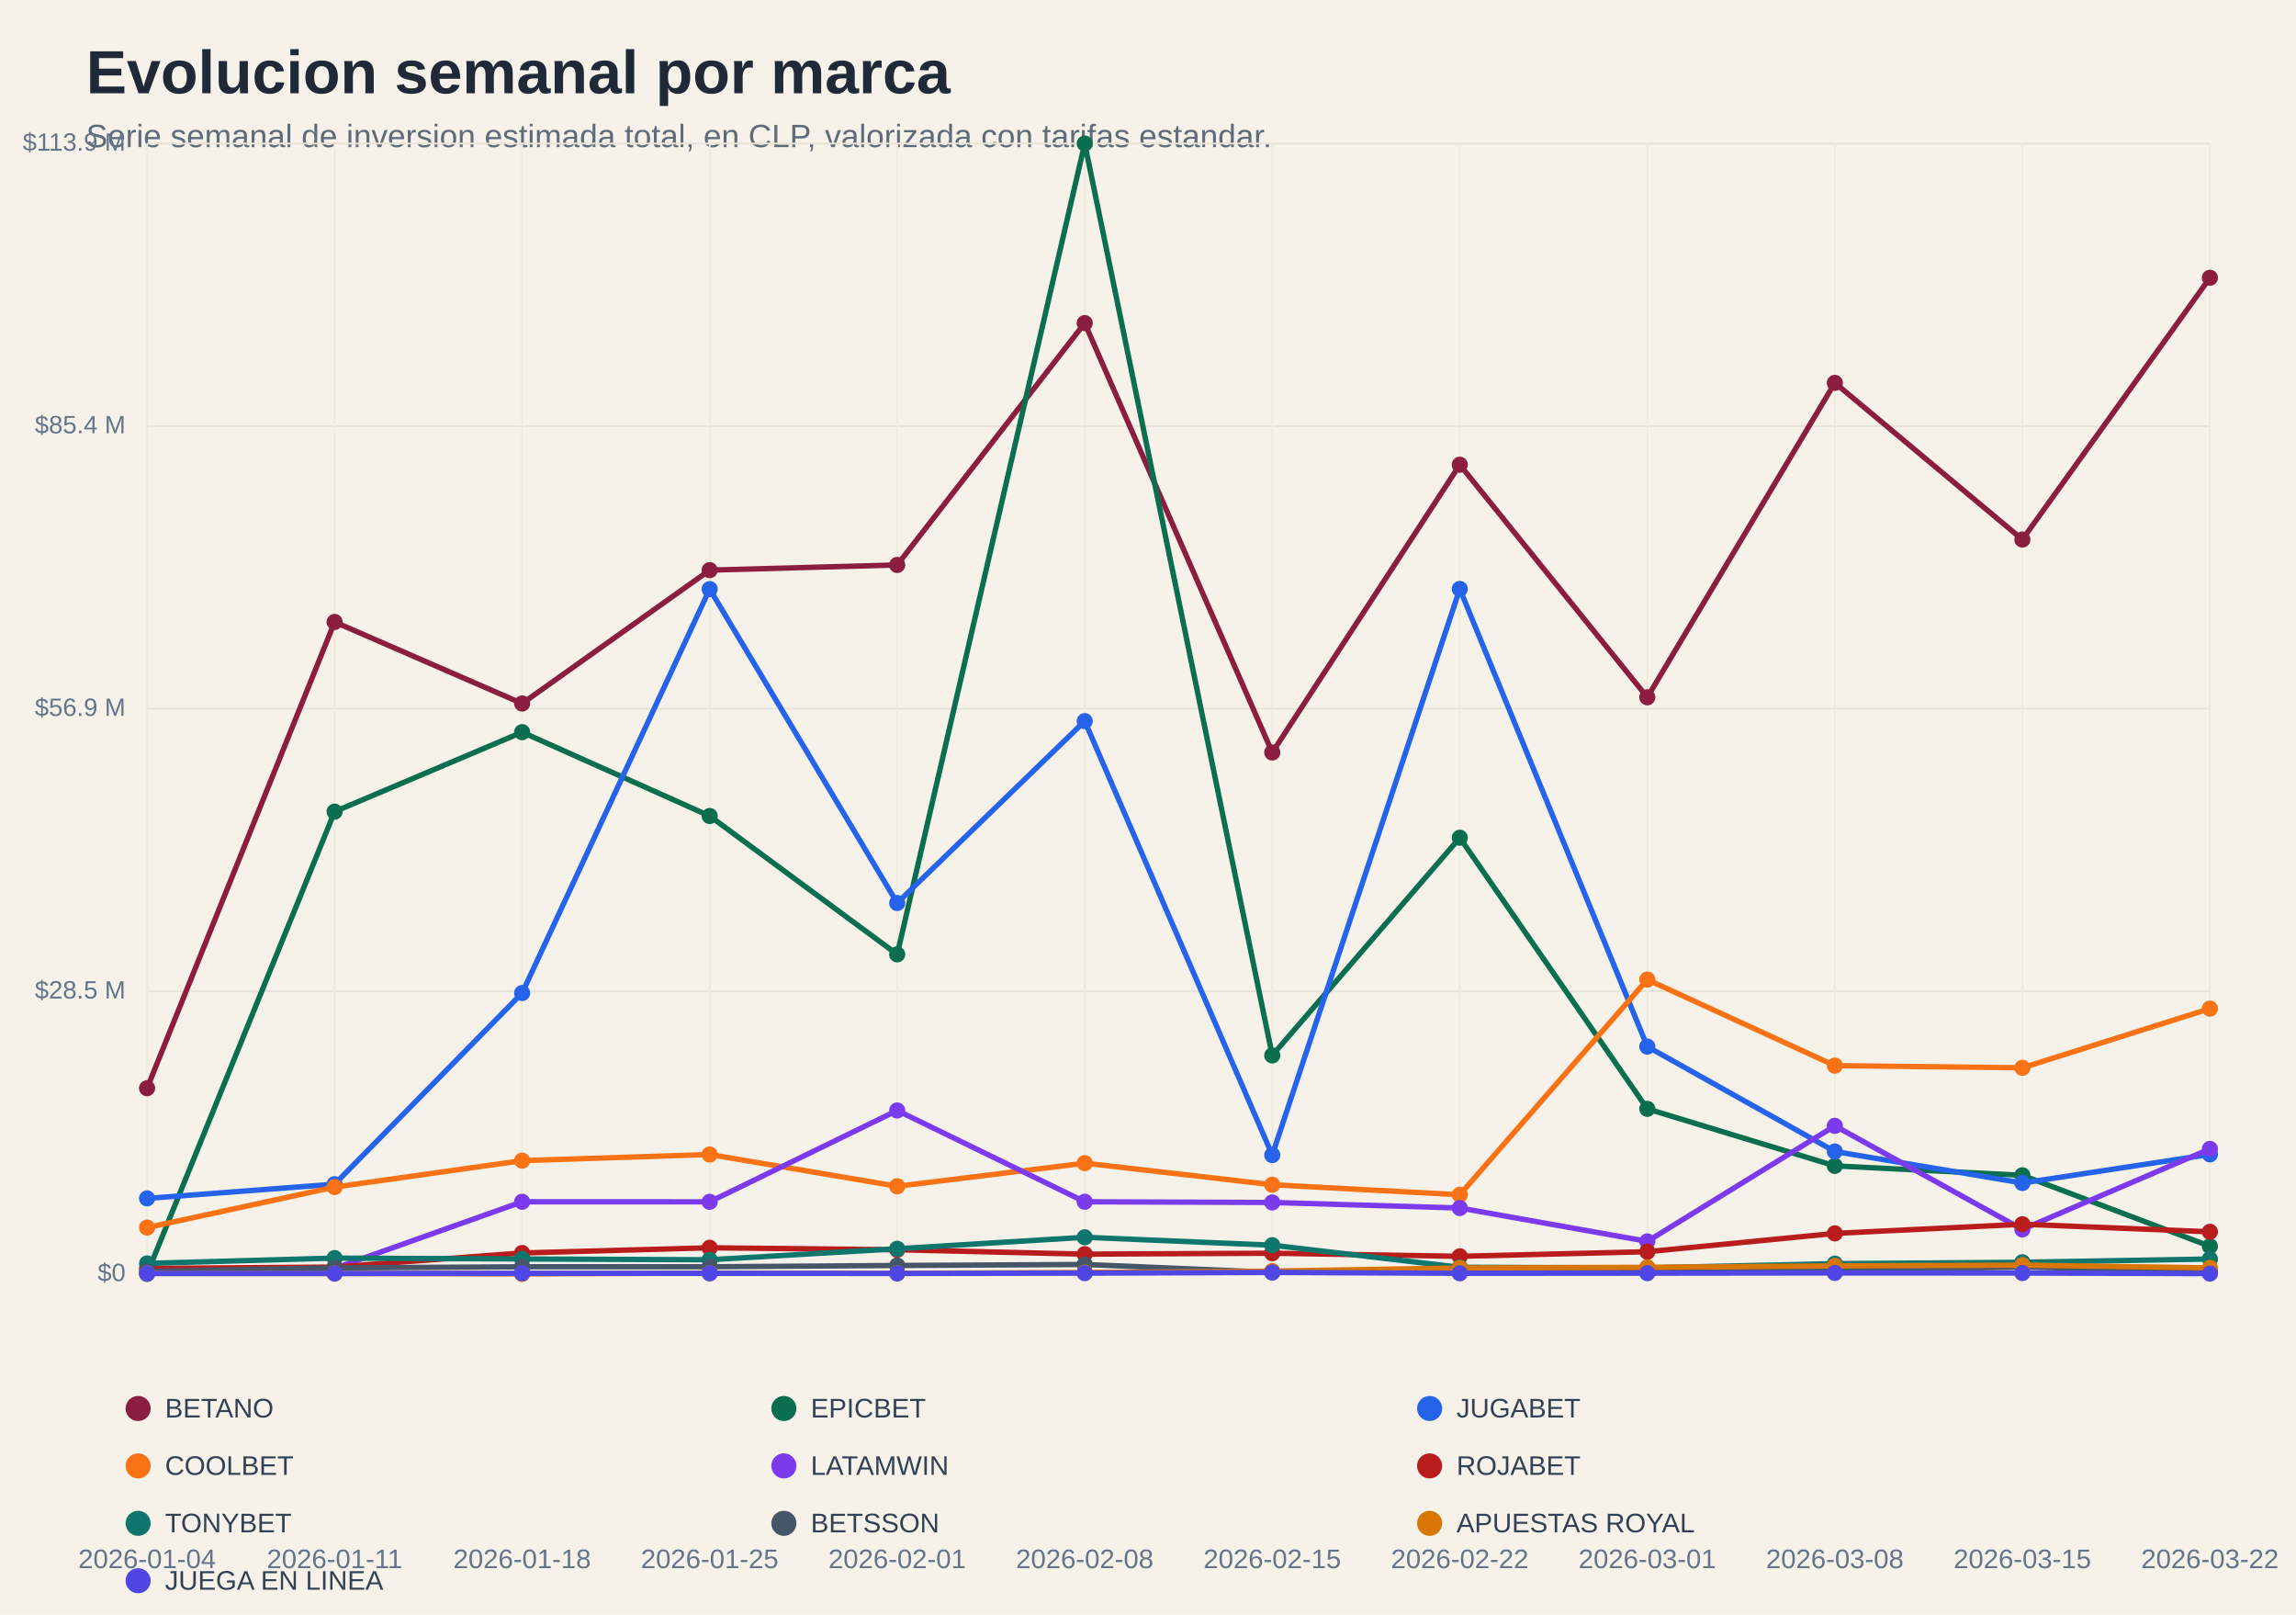
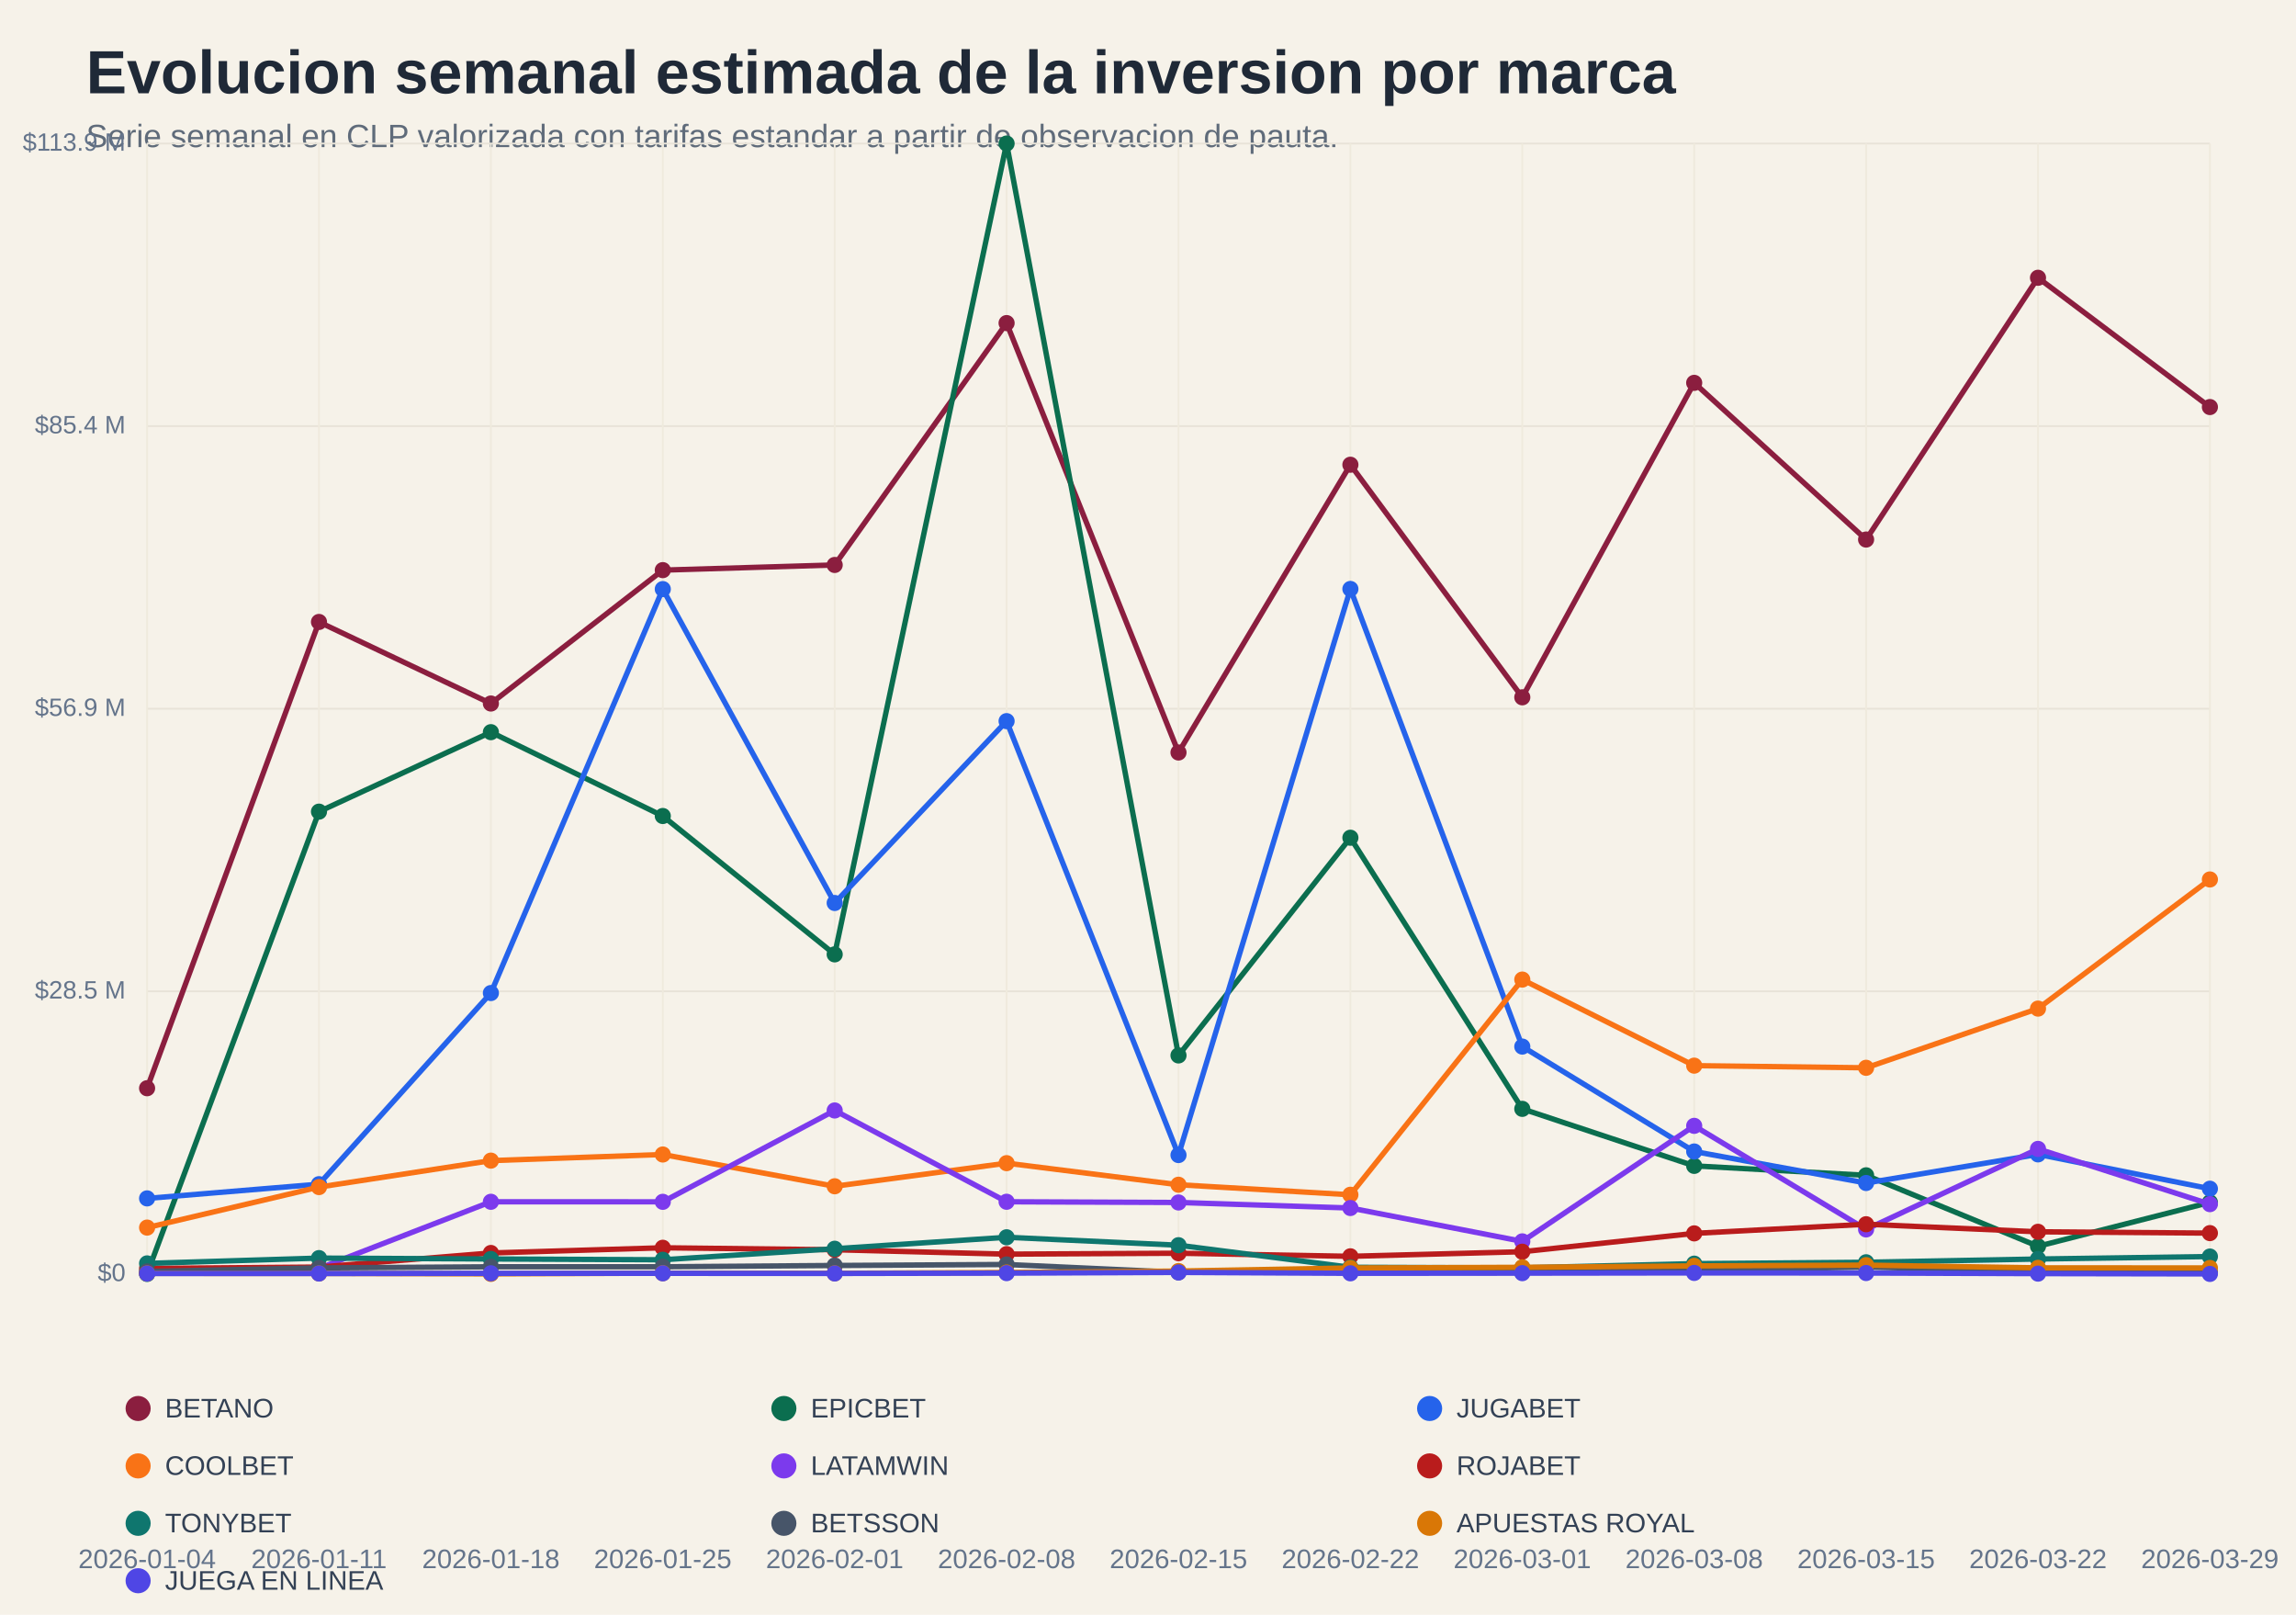
<svg xmlns="http://www.w3.org/2000/svg" width="1280" height="900" viewBox="0 0 1280 900" role="img" aria-labelledby="title desc">
  <rect width="100%" height="100%" fill="#f6f2e9" />
-   <text x="48" y="52" font-family="Helvetica Neue, Arial, sans-serif" font-size="34" font-weight="700" fill="#1f2937">Evolucion semanal por marca</text>
-   <text x="48" y="82" font-family="Helvetica Neue, Arial, sans-serif" font-size="18" fill="#5f6b7a">Serie semanal de inversion estimada total, en CLP, valorizada con tarifas estandar.</text>
+   <text x="48" y="52" font-family="Helvetica Neue, Arial, sans-serif" font-size="34" font-weight="700" fill="#1f2937">Evolucion semanal estimada de la inversion por marca</text>
+   <text x="48" y="82" font-family="Helvetica Neue, Arial, sans-serif" font-size="18" fill="#5f6b7a">Serie semanal en CLP valorizada con tarifas estandar a partir de observacion de pauta.</text>
  <line x1="82" y1="710.0" x2="1232" y2="710.0" stroke="#e8e3d8" stroke-width="1" />
  <text x="70" y="714.0" text-anchor="end" font-family="Helvetica Neue, Arial, sans-serif" font-size="14" fill="#64748b">$0</text>
  <line x1="82" y1="552.5" x2="1232" y2="552.5" stroke="#e8e3d8" stroke-width="1" />
  <text x="70" y="556.5" text-anchor="end" font-family="Helvetica Neue, Arial, sans-serif" font-size="14" fill="#64748b">$28.5 M</text>
  <line x1="82" y1="395.0" x2="1232" y2="395.0" stroke="#e8e3d8" stroke-width="1" />
  <text x="70" y="399.0" text-anchor="end" font-family="Helvetica Neue, Arial, sans-serif" font-size="14" fill="#64748b">$56.9 M</text>
  <line x1="82" y1="237.5" x2="1232" y2="237.5" stroke="#e8e3d8" stroke-width="1" />
  <text x="70" y="241.5" text-anchor="end" font-family="Helvetica Neue, Arial, sans-serif" font-size="14" fill="#64748b">$85.4 M</text>
  <line x1="82" y1="80.0" x2="1232" y2="80.0" stroke="#e8e3d8" stroke-width="1" />
  <text x="70" y="84.0" text-anchor="end" font-family="Helvetica Neue, Arial, sans-serif" font-size="14" fill="#64748b">$113.9 M</text>
  <line x1="82.0" y1="80" x2="82.0" y2="710" stroke="#efeadd" stroke-width="1" />
  <text x="82.0" y="874" text-anchor="middle" font-family="Helvetica Neue, Arial, sans-serif" font-size="15" fill="#64748b">2026-01-04</text>
-   <line x1="186.545" y1="80" x2="186.545" y2="710" stroke="#efeadd" stroke-width="1" />
-   <text x="186.545" y="874" text-anchor="middle" font-family="Helvetica Neue, Arial, sans-serif" font-size="15" fill="#64748b">2026-01-11</text>
-   <line x1="291.091" y1="80" x2="291.091" y2="710" stroke="#efeadd" stroke-width="1" />
-   <text x="291.091" y="874" text-anchor="middle" font-family="Helvetica Neue, Arial, sans-serif" font-size="15" fill="#64748b">2026-01-18</text>
-   <line x1="395.636" y1="80" x2="395.636" y2="710" stroke="#efeadd" stroke-width="1" />
-   <text x="395.636" y="874" text-anchor="middle" font-family="Helvetica Neue, Arial, sans-serif" font-size="15" fill="#64748b">2026-01-25</text>
-   <line x1="500.182" y1="80" x2="500.182" y2="710" stroke="#efeadd" stroke-width="1" />
-   <text x="500.182" y="874" text-anchor="middle" font-family="Helvetica Neue, Arial, sans-serif" font-size="15" fill="#64748b">2026-02-01</text>
-   <line x1="604.727" y1="80" x2="604.727" y2="710" stroke="#efeadd" stroke-width="1" />
-   <text x="604.727" y="874" text-anchor="middle" font-family="Helvetica Neue, Arial, sans-serif" font-size="15" fill="#64748b">2026-02-08</text>
-   <line x1="709.273" y1="80" x2="709.273" y2="710" stroke="#efeadd" stroke-width="1" />
-   <text x="709.273" y="874" text-anchor="middle" font-family="Helvetica Neue, Arial, sans-serif" font-size="15" fill="#64748b">2026-02-15</text>
-   <line x1="813.818" y1="80" x2="813.818" y2="710" stroke="#efeadd" stroke-width="1" />
-   <text x="813.818" y="874" text-anchor="middle" font-family="Helvetica Neue, Arial, sans-serif" font-size="15" fill="#64748b">2026-02-22</text>
-   <line x1="918.364" y1="80" x2="918.364" y2="710" stroke="#efeadd" stroke-width="1" />
-   <text x="918.364" y="874" text-anchor="middle" font-family="Helvetica Neue, Arial, sans-serif" font-size="15" fill="#64748b">2026-03-01</text>
-   <line x1="1022.909" y1="80" x2="1022.909" y2="710" stroke="#efeadd" stroke-width="1" />
-   <text x="1022.909" y="874" text-anchor="middle" font-family="Helvetica Neue, Arial, sans-serif" font-size="15" fill="#64748b">2026-03-08</text>
-   <line x1="1127.455" y1="80" x2="1127.455" y2="710" stroke="#efeadd" stroke-width="1" />
-   <text x="1127.455" y="874" text-anchor="middle" font-family="Helvetica Neue, Arial, sans-serif" font-size="15" fill="#64748b">2026-03-15</text>
+   <line x1="177.833" y1="80" x2="177.833" y2="710" stroke="#efeadd" stroke-width="1" />
+   <text x="177.833" y="874" text-anchor="middle" font-family="Helvetica Neue, Arial, sans-serif" font-size="15" fill="#64748b">2026-01-11</text>
+   <line x1="273.667" y1="80" x2="273.667" y2="710" stroke="#efeadd" stroke-width="1" />
+   <text x="273.667" y="874" text-anchor="middle" font-family="Helvetica Neue, Arial, sans-serif" font-size="15" fill="#64748b">2026-01-18</text>
+   <line x1="369.5" y1="80" x2="369.5" y2="710" stroke="#efeadd" stroke-width="1" />
+   <text x="369.5" y="874" text-anchor="middle" font-family="Helvetica Neue, Arial, sans-serif" font-size="15" fill="#64748b">2026-01-25</text>
+   <line x1="465.333" y1="80" x2="465.333" y2="710" stroke="#efeadd" stroke-width="1" />
+   <text x="465.333" y="874" text-anchor="middle" font-family="Helvetica Neue, Arial, sans-serif" font-size="15" fill="#64748b">2026-02-01</text>
+   <line x1="561.167" y1="80" x2="561.167" y2="710" stroke="#efeadd" stroke-width="1" />
+   <text x="561.167" y="874" text-anchor="middle" font-family="Helvetica Neue, Arial, sans-serif" font-size="15" fill="#64748b">2026-02-08</text>
+   <line x1="657.0" y1="80" x2="657.0" y2="710" stroke="#efeadd" stroke-width="1" />
+   <text x="657.0" y="874" text-anchor="middle" font-family="Helvetica Neue, Arial, sans-serif" font-size="15" fill="#64748b">2026-02-15</text>
+   <line x1="752.833" y1="80" x2="752.833" y2="710" stroke="#efeadd" stroke-width="1" />
+   <text x="752.833" y="874" text-anchor="middle" font-family="Helvetica Neue, Arial, sans-serif" font-size="15" fill="#64748b">2026-02-22</text>
+   <line x1="848.667" y1="80" x2="848.667" y2="710" stroke="#efeadd" stroke-width="1" />
+   <text x="848.667" y="874" text-anchor="middle" font-family="Helvetica Neue, Arial, sans-serif" font-size="15" fill="#64748b">2026-03-01</text>
+   <line x1="944.5" y1="80" x2="944.5" y2="710" stroke="#efeadd" stroke-width="1" />
+   <text x="944.5" y="874" text-anchor="middle" font-family="Helvetica Neue, Arial, sans-serif" font-size="15" fill="#64748b">2026-03-08</text>
+   <line x1="1040.333" y1="80" x2="1040.333" y2="710" stroke="#efeadd" stroke-width="1" />
+   <text x="1040.333" y="874" text-anchor="middle" font-family="Helvetica Neue, Arial, sans-serif" font-size="15" fill="#64748b">2026-03-15</text>
+   <line x1="1136.167" y1="80" x2="1136.167" y2="710" stroke="#efeadd" stroke-width="1" />
+   <text x="1136.167" y="874" text-anchor="middle" font-family="Helvetica Neue, Arial, sans-serif" font-size="15" fill="#64748b">2026-03-22</text>
  <line x1="1232.0" y1="80" x2="1232.0" y2="710" stroke="#efeadd" stroke-width="1" />
-   <text x="1232.0" y="874" text-anchor="middle" font-family="Helvetica Neue, Arial, sans-serif" font-size="15" fill="#64748b">2026-03-22</text>
-   <polyline fill="none" stroke="#8b1e3f" stroke-width="3" points="82.0,606.504 186.545,346.638 291.091,392.094 395.636,317.753 500.182,314.874 604.727,180.066 709.273,419.392 813.818,259.015 918.364,388.635 1022.909,213.379 1127.455,300.706 1232.0,154.813" />
+   <text x="1232.0" y="874" text-anchor="middle" font-family="Helvetica Neue, Arial, sans-serif" font-size="15" fill="#64748b">2026-03-29</text>
+   <polyline fill="none" stroke="#8b1e3f" stroke-width="3" points="82.0,606.504 177.833,346.638 273.667,392.094 369.5,317.753 465.333,314.874 561.167,180.066 657.0,419.392 752.833,259.015 848.667,388.635 944.5,213.379 1040.333,300.706 1136.167,154.813 1232.0,226.862" />
  <circle cx="82.0" cy="606.504" r="4.5" fill="#8b1e3f" />
-   <circle cx="186.545" cy="346.638" r="4.5" fill="#8b1e3f" />
-   <circle cx="291.091" cy="392.094" r="4.5" fill="#8b1e3f" />
-   <circle cx="395.636" cy="317.753" r="4.5" fill="#8b1e3f" />
-   <circle cx="500.182" cy="314.874" r="4.5" fill="#8b1e3f" />
-   <circle cx="604.727" cy="180.066" r="4.5" fill="#8b1e3f" />
-   <circle cx="709.273" cy="419.392" r="4.5" fill="#8b1e3f" />
-   <circle cx="813.818" cy="259.015" r="4.5" fill="#8b1e3f" />
-   <circle cx="918.364" cy="388.635" r="4.5" fill="#8b1e3f" />
-   <circle cx="1022.909" cy="213.379" r="4.5" fill="#8b1e3f" />
-   <circle cx="1127.455" cy="300.706" r="4.5" fill="#8b1e3f" />
-   <circle cx="1232.0" cy="154.813" r="4.5" fill="#8b1e3f" />
+   <circle cx="177.833" cy="346.638" r="4.5" fill="#8b1e3f" />
+   <circle cx="273.667" cy="392.094" r="4.5" fill="#8b1e3f" />
+   <circle cx="369.5" cy="317.753" r="4.5" fill="#8b1e3f" />
+   <circle cx="465.333" cy="314.874" r="4.5" fill="#8b1e3f" />
+   <circle cx="561.167" cy="180.066" r="4.5" fill="#8b1e3f" />
+   <circle cx="657.0" cy="419.392" r="4.5" fill="#8b1e3f" />
+   <circle cx="752.833" cy="259.015" r="4.5" fill="#8b1e3f" />
+   <circle cx="848.667" cy="388.635" r="4.5" fill="#8b1e3f" />
+   <circle cx="944.5" cy="213.379" r="4.5" fill="#8b1e3f" />
+   <circle cx="1040.333" cy="300.706" r="4.5" fill="#8b1e3f" />
+   <circle cx="1136.167" cy="154.813" r="4.5" fill="#8b1e3f" />
+   <circle cx="1232.0" cy="226.862" r="4.5" fill="#8b1e3f" />
  <rect x="70" y="778" width="14" height="14" rx="7" fill="#8b1e3f" />
  <text x="92" y="790" font-family="Helvetica Neue, Arial, sans-serif" font-size="15" fill="#334155">BETANO</text>
-   <polyline fill="none" stroke="#0b6e4f" stroke-width="3" points="82.0,710.0 186.545,452.361 291.091,408.062 395.636,454.791 500.182,531.906 604.727,80.0 709.273,588.232 813.818,466.898 918.364,618.008 1022.909,649.783 1127.455,655.045 1232.0,694.597" />
+   <polyline fill="none" stroke="#0b6e4f" stroke-width="3" points="82.0,710.0 177.833,452.361 273.667,408.062 369.5,454.791 465.333,531.906 561.167,80.0 657.0,588.232 752.833,466.898 848.667,618.008 944.5,649.783 1040.333,655.045 1136.167,694.597 1232.0,670.143" />
  <circle cx="82.0" cy="710.0" r="4.5" fill="#0b6e4f" />
-   <circle cx="186.545" cy="452.361" r="4.5" fill="#0b6e4f" />
-   <circle cx="291.091" cy="408.062" r="4.5" fill="#0b6e4f" />
-   <circle cx="395.636" cy="454.791" r="4.5" fill="#0b6e4f" />
-   <circle cx="500.182" cy="531.906" r="4.5" fill="#0b6e4f" />
-   <circle cx="604.727" cy="80.0" r="4.5" fill="#0b6e4f" />
-   <circle cx="709.273" cy="588.232" r="4.5" fill="#0b6e4f" />
-   <circle cx="813.818" cy="466.898" r="4.5" fill="#0b6e4f" />
-   <circle cx="918.364" cy="618.008" r="4.5" fill="#0b6e4f" />
-   <circle cx="1022.909" cy="649.783" r="4.5" fill="#0b6e4f" />
-   <circle cx="1127.455" cy="655.045" r="4.5" fill="#0b6e4f" />
-   <circle cx="1232.0" cy="694.597" r="4.5" fill="#0b6e4f" />
+   <circle cx="177.833" cy="452.361" r="4.5" fill="#0b6e4f" />
+   <circle cx="273.667" cy="408.062" r="4.5" fill="#0b6e4f" />
+   <circle cx="369.5" cy="454.791" r="4.5" fill="#0b6e4f" />
+   <circle cx="465.333" cy="531.906" r="4.5" fill="#0b6e4f" />
+   <circle cx="561.167" cy="80.0" r="4.5" fill="#0b6e4f" />
+   <circle cx="657.0" cy="588.232" r="4.5" fill="#0b6e4f" />
+   <circle cx="752.833" cy="466.898" r="4.5" fill="#0b6e4f" />
+   <circle cx="848.667" cy="618.008" r="4.5" fill="#0b6e4f" />
+   <circle cx="944.5" cy="649.783" r="4.5" fill="#0b6e4f" />
+   <circle cx="1040.333" cy="655.045" r="4.5" fill="#0b6e4f" />
+   <circle cx="1136.167" cy="694.597" r="4.5" fill="#0b6e4f" />
+   <circle cx="1232.0" cy="670.143" r="4.5" fill="#0b6e4f" />
  <rect x="430" y="778" width="14" height="14" rx="7" fill="#0b6e4f" />
  <text x="452" y="790" font-family="Helvetica Neue, Arial, sans-serif" font-size="15" fill="#334155">EPICBET</text>
-   <polyline fill="none" stroke="#2563eb" stroke-width="3" points="82.0,667.908 186.545,659.984 291.091,553.458 395.636,328.326 500.182,503.265 604.727,401.917 709.273,643.75 813.818,328.252 918.364,583.294 1022.909,641.771 1127.455,659.329 1232.0,643.376" />
+   <polyline fill="none" stroke="#2563eb" stroke-width="3" points="82.0,667.908 177.833,659.984 273.667,553.458 369.5,328.326 465.333,503.265 561.167,401.917 657.0,643.75 752.833,328.252 848.667,583.294 944.5,641.771 1040.333,659.329 1136.167,643.376 1232.0,662.518" />
  <circle cx="82.0" cy="667.908" r="4.5" fill="#2563eb" />
-   <circle cx="186.545" cy="659.984" r="4.5" fill="#2563eb" />
-   <circle cx="291.091" cy="553.458" r="4.5" fill="#2563eb" />
-   <circle cx="395.636" cy="328.326" r="4.5" fill="#2563eb" />
-   <circle cx="500.182" cy="503.265" r="4.5" fill="#2563eb" />
-   <circle cx="604.727" cy="401.917" r="4.5" fill="#2563eb" />
-   <circle cx="709.273" cy="643.75" r="4.5" fill="#2563eb" />
-   <circle cx="813.818" cy="328.252" r="4.5" fill="#2563eb" />
-   <circle cx="918.364" cy="583.294" r="4.5" fill="#2563eb" />
-   <circle cx="1022.909" cy="641.771" r="4.5" fill="#2563eb" />
-   <circle cx="1127.455" cy="659.329" r="4.5" fill="#2563eb" />
-   <circle cx="1232.0" cy="643.376" r="4.5" fill="#2563eb" />
+   <circle cx="177.833" cy="659.984" r="4.5" fill="#2563eb" />
+   <circle cx="273.667" cy="553.458" r="4.5" fill="#2563eb" />
+   <circle cx="369.5" cy="328.326" r="4.5" fill="#2563eb" />
+   <circle cx="465.333" cy="503.265" r="4.5" fill="#2563eb" />
+   <circle cx="561.167" cy="401.917" r="4.5" fill="#2563eb" />
+   <circle cx="657.0" cy="643.75" r="4.5" fill="#2563eb" />
+   <circle cx="752.833" cy="328.252" r="4.5" fill="#2563eb" />
+   <circle cx="848.667" cy="583.294" r="4.5" fill="#2563eb" />
+   <circle cx="944.5" cy="641.771" r="4.5" fill="#2563eb" />
+   <circle cx="1040.333" cy="659.329" r="4.5" fill="#2563eb" />
+   <circle cx="1136.167" cy="643.376" r="4.5" fill="#2563eb" />
+   <circle cx="1232.0" cy="662.518" r="4.5" fill="#2563eb" />
  <rect x="790" y="778" width="14" height="14" rx="7" fill="#2563eb" />
  <text x="812" y="790" font-family="Helvetica Neue, Arial, sans-serif" font-size="15" fill="#334155">JUGABET</text>
-   <polyline fill="none" stroke="#f97316" stroke-width="3" points="82.0,684.176 186.545,661.6 291.091,646.858 395.636,643.444 500.182,661.152 604.727,648.268 709.273,660.3 813.818,665.882 918.364,545.951 1022.909,593.923 1127.455,595.12 1232.0,562.125" />
+   <polyline fill="none" stroke="#f97316" stroke-width="3" points="82.0,684.176 177.833,661.6 273.667,646.858 369.5,643.444 465.333,661.152 561.167,648.268 657.0,660.3 752.833,665.882 848.667,545.951 944.5,593.923 1040.333,595.12 1136.167,562.125 1232.0,490.155" />
  <circle cx="82.0" cy="684.176" r="4.5" fill="#f97316" />
-   <circle cx="186.545" cy="661.6" r="4.5" fill="#f97316" />
-   <circle cx="291.091" cy="646.858" r="4.5" fill="#f97316" />
-   <circle cx="395.636" cy="643.444" r="4.5" fill="#f97316" />
-   <circle cx="500.182" cy="661.152" r="4.5" fill="#f97316" />
-   <circle cx="604.727" cy="648.268" r="4.5" fill="#f97316" />
-   <circle cx="709.273" cy="660.3" r="4.5" fill="#f97316" />
-   <circle cx="813.818" cy="665.882" r="4.5" fill="#f97316" />
-   <circle cx="918.364" cy="545.951" r="4.5" fill="#f97316" />
-   <circle cx="1022.909" cy="593.923" r="4.5" fill="#f97316" />
-   <circle cx="1127.455" cy="595.12" r="4.5" fill="#f97316" />
-   <circle cx="1232.0" cy="562.125" r="4.5" fill="#f97316" />
+   <circle cx="177.833" cy="661.6" r="4.5" fill="#f97316" />
+   <circle cx="273.667" cy="646.858" r="4.5" fill="#f97316" />
+   <circle cx="369.5" cy="643.444" r="4.5" fill="#f97316" />
+   <circle cx="465.333" cy="661.152" r="4.5" fill="#f97316" />
+   <circle cx="561.167" cy="648.268" r="4.5" fill="#f97316" />
+   <circle cx="657.0" cy="660.3" r="4.5" fill="#f97316" />
+   <circle cx="752.833" cy="665.882" r="4.5" fill="#f97316" />
+   <circle cx="848.667" cy="545.951" r="4.5" fill="#f97316" />
+   <circle cx="944.5" cy="593.923" r="4.5" fill="#f97316" />
+   <circle cx="1040.333" cy="595.12" r="4.5" fill="#f97316" />
+   <circle cx="1136.167" cy="562.125" r="4.5" fill="#f97316" />
+   <circle cx="1232.0" cy="490.155" r="4.5" fill="#f97316" />
  <rect x="70" y="810" width="14" height="14" rx="7" fill="#f97316" />
  <text x="92" y="822" font-family="Helvetica Neue, Arial, sans-serif" font-size="15" fill="#334155">COOLBET</text>
-   <polyline fill="none" stroke="#7c3aed" stroke-width="3" points="82.0,709.62 186.545,706.913 291.091,669.796 395.636,669.818 500.182,618.903 604.727,669.784 709.273,670.183 813.818,673.264 918.364,691.862 1022.909,627.475 1127.455,685.199 1232.0,640.32" />
+   <polyline fill="none" stroke="#7c3aed" stroke-width="3" points="82.0,709.62 177.833,706.913 273.667,669.796 369.5,669.818 465.333,618.903 561.167,669.784 657.0,670.183 752.833,673.264 848.667,691.862 944.5,627.475 1040.333,685.199 1136.167,640.32 1232.0,671.109" />
  <circle cx="82.0" cy="709.62" r="4.5" fill="#7c3aed" />
-   <circle cx="186.545" cy="706.913" r="4.5" fill="#7c3aed" />
-   <circle cx="291.091" cy="669.796" r="4.5" fill="#7c3aed" />
-   <circle cx="395.636" cy="669.818" r="4.5" fill="#7c3aed" />
-   <circle cx="500.182" cy="618.903" r="4.5" fill="#7c3aed" />
-   <circle cx="604.727" cy="669.784" r="4.5" fill="#7c3aed" />
-   <circle cx="709.273" cy="670.183" r="4.5" fill="#7c3aed" />
-   <circle cx="813.818" cy="673.264" r="4.5" fill="#7c3aed" />
-   <circle cx="918.364" cy="691.862" r="4.5" fill="#7c3aed" />
-   <circle cx="1022.909" cy="627.475" r="4.5" fill="#7c3aed" />
-   <circle cx="1127.455" cy="685.199" r="4.5" fill="#7c3aed" />
-   <circle cx="1232.0" cy="640.32" r="4.5" fill="#7c3aed" />
+   <circle cx="177.833" cy="706.913" r="4.5" fill="#7c3aed" />
+   <circle cx="273.667" cy="669.796" r="4.5" fill="#7c3aed" />
+   <circle cx="369.5" cy="669.818" r="4.5" fill="#7c3aed" />
+   <circle cx="465.333" cy="618.903" r="4.5" fill="#7c3aed" />
+   <circle cx="561.167" cy="669.784" r="4.5" fill="#7c3aed" />
+   <circle cx="657.0" cy="670.183" r="4.5" fill="#7c3aed" />
+   <circle cx="752.833" cy="673.264" r="4.5" fill="#7c3aed" />
+   <circle cx="848.667" cy="691.862" r="4.5" fill="#7c3aed" />
+   <circle cx="944.5" cy="627.475" r="4.5" fill="#7c3aed" />
+   <circle cx="1040.333" cy="685.199" r="4.5" fill="#7c3aed" />
+   <circle cx="1136.167" cy="640.32" r="4.5" fill="#7c3aed" />
+   <circle cx="1232.0" cy="671.109" r="4.5" fill="#7c3aed" />
  <rect x="430" y="810" width="14" height="14" rx="7" fill="#7c3aed" />
  <text x="452" y="822" font-family="Helvetica Neue, Arial, sans-serif" font-size="15" fill="#334155">LATAMWIN</text>
-   <polyline fill="none" stroke="#b91c1c" stroke-width="3" points="82.0,706.941 186.545,706.174 291.091,698.327 395.636,695.431 500.182,696.527 604.727,698.979 709.273,698.466 813.818,700.19 918.364,697.633 1022.909,687.408 1127.455,682.311 1232.0,686.526" />
+   <polyline fill="none" stroke="#b91c1c" stroke-width="3" points="82.0,706.941 177.833,706.174 273.667,698.327 369.5,695.431 465.333,696.527 561.167,698.979 657.0,698.466 752.833,700.19 848.667,697.633 944.5,687.408 1040.333,682.311 1136.167,686.526 1232.0,687.255" />
  <circle cx="82.0" cy="706.941" r="4.5" fill="#b91c1c" />
-   <circle cx="186.545" cy="706.174" r="4.5" fill="#b91c1c" />
-   <circle cx="291.091" cy="698.327" r="4.5" fill="#b91c1c" />
-   <circle cx="395.636" cy="695.431" r="4.5" fill="#b91c1c" />
-   <circle cx="500.182" cy="696.527" r="4.5" fill="#b91c1c" />
-   <circle cx="604.727" cy="698.979" r="4.5" fill="#b91c1c" />
-   <circle cx="709.273" cy="698.466" r="4.5" fill="#b91c1c" />
-   <circle cx="813.818" cy="700.19" r="4.5" fill="#b91c1c" />
-   <circle cx="918.364" cy="697.633" r="4.5" fill="#b91c1c" />
-   <circle cx="1022.909" cy="687.408" r="4.5" fill="#b91c1c" />
-   <circle cx="1127.455" cy="682.311" r="4.5" fill="#b91c1c" />
-   <circle cx="1232.0" cy="686.526" r="4.5" fill="#b91c1c" />
+   <circle cx="177.833" cy="706.174" r="4.5" fill="#b91c1c" />
+   <circle cx="273.667" cy="698.327" r="4.5" fill="#b91c1c" />
+   <circle cx="369.5" cy="695.431" r="4.5" fill="#b91c1c" />
+   <circle cx="465.333" cy="696.527" r="4.5" fill="#b91c1c" />
+   <circle cx="561.167" cy="698.979" r="4.5" fill="#b91c1c" />
+   <circle cx="657.0" cy="698.466" r="4.5" fill="#b91c1c" />
+   <circle cx="752.833" cy="700.19" r="4.5" fill="#b91c1c" />
+   <circle cx="848.667" cy="697.633" r="4.5" fill="#b91c1c" />
+   <circle cx="944.5" cy="687.408" r="4.5" fill="#b91c1c" />
+   <circle cx="1040.333" cy="682.311" r="4.5" fill="#b91c1c" />
+   <circle cx="1136.167" cy="686.526" r="4.5" fill="#b91c1c" />
+   <circle cx="1232.0" cy="687.255" r="4.5" fill="#b91c1c" />
  <rect x="790" y="810" width="14" height="14" rx="7" fill="#b91c1c" />
  <text x="812" y="822" font-family="Helvetica Neue, Arial, sans-serif" font-size="15" fill="#334155">ROJABET</text>
-   <polyline fill="none" stroke="#0f766e" stroke-width="3" points="82.0,704.137 186.545,701.179 291.091,701.668 395.636,702.113 500.182,695.969 604.727,689.58 709.273,693.996 813.818,706.305 918.364,706.609 1022.909,704.278 1127.455,703.508 1232.0,701.698" />
+   <polyline fill="none" stroke="#0f766e" stroke-width="3" points="82.0,704.137 177.833,701.179 273.667,701.668 369.5,702.113 465.333,695.969 561.167,689.58 657.0,693.996 752.833,706.305 848.667,706.609 944.5,704.278 1040.333,703.508 1136.167,701.698 1232.0,700.314" />
  <circle cx="82.0" cy="704.137" r="4.5" fill="#0f766e" />
-   <circle cx="186.545" cy="701.179" r="4.5" fill="#0f766e" />
-   <circle cx="291.091" cy="701.668" r="4.5" fill="#0f766e" />
-   <circle cx="395.636" cy="702.113" r="4.5" fill="#0f766e" />
-   <circle cx="500.182" cy="695.969" r="4.5" fill="#0f766e" />
-   <circle cx="604.727" cy="689.58" r="4.5" fill="#0f766e" />
-   <circle cx="709.273" cy="693.996" r="4.5" fill="#0f766e" />
-   <circle cx="813.818" cy="706.305" r="4.5" fill="#0f766e" />
-   <circle cx="918.364" cy="706.609" r="4.5" fill="#0f766e" />
-   <circle cx="1022.909" cy="704.278" r="4.5" fill="#0f766e" />
-   <circle cx="1127.455" cy="703.508" r="4.5" fill="#0f766e" />
-   <circle cx="1232.0" cy="701.698" r="4.5" fill="#0f766e" />
+   <circle cx="177.833" cy="701.179" r="4.5" fill="#0f766e" />
+   <circle cx="273.667" cy="701.668" r="4.5" fill="#0f766e" />
+   <circle cx="369.5" cy="702.113" r="4.5" fill="#0f766e" />
+   <circle cx="465.333" cy="695.969" r="4.5" fill="#0f766e" />
+   <circle cx="561.167" cy="689.58" r="4.5" fill="#0f766e" />
+   <circle cx="657.0" cy="693.996" r="4.5" fill="#0f766e" />
+   <circle cx="752.833" cy="706.305" r="4.5" fill="#0f766e" />
+   <circle cx="848.667" cy="706.609" r="4.5" fill="#0f766e" />
+   <circle cx="944.5" cy="704.278" r="4.5" fill="#0f766e" />
+   <circle cx="1040.333" cy="703.508" r="4.5" fill="#0f766e" />
+   <circle cx="1136.167" cy="701.698" r="4.5" fill="#0f766e" />
+   <circle cx="1232.0" cy="700.314" r="4.5" fill="#0f766e" />
  <rect x="70" y="842" width="14" height="14" rx="7" fill="#0f766e" />
  <text x="92" y="854" font-family="Helvetica Neue, Arial, sans-serif" font-size="15" fill="#334155">TONYBET</text>
-   <polyline fill="none" stroke="#475569" stroke-width="3" points="82.0,708.593 186.545,706.659 291.091,706.027 395.636,706.009 500.182,705.301 604.727,704.737 709.273,709.116 813.818,709.178 918.364,709.218 1022.909,707.994 1127.455,706.176 1232.0,708.438" />
+   <polyline fill="none" stroke="#475569" stroke-width="3" points="82.0,708.593 177.833,706.659 273.667,706.027 369.5,706.009 465.333,705.301 561.167,704.737 657.0,709.116 752.833,709.178 848.667,709.218 944.5,707.994 1040.333,706.176 1136.167,708.438 1232.0,709.154" />
  <circle cx="82.0" cy="708.593" r="4.5" fill="#475569" />
-   <circle cx="186.545" cy="706.659" r="4.5" fill="#475569" />
-   <circle cx="291.091" cy="706.027" r="4.5" fill="#475569" />
-   <circle cx="395.636" cy="706.009" r="4.5" fill="#475569" />
-   <circle cx="500.182" cy="705.301" r="4.5" fill="#475569" />
-   <circle cx="604.727" cy="704.737" r="4.5" fill="#475569" />
-   <circle cx="709.273" cy="709.116" r="4.5" fill="#475569" />
-   <circle cx="813.818" cy="709.178" r="4.5" fill="#475569" />
-   <circle cx="918.364" cy="709.218" r="4.5" fill="#475569" />
-   <circle cx="1022.909" cy="707.994" r="4.5" fill="#475569" />
-   <circle cx="1127.455" cy="706.176" r="4.5" fill="#475569" />
-   <circle cx="1232.0" cy="708.438" r="4.5" fill="#475569" />
+   <circle cx="177.833" cy="706.659" r="4.5" fill="#475569" />
+   <circle cx="273.667" cy="706.027" r="4.5" fill="#475569" />
+   <circle cx="369.5" cy="706.009" r="4.5" fill="#475569" />
+   <circle cx="465.333" cy="705.301" r="4.5" fill="#475569" />
+   <circle cx="561.167" cy="704.737" r="4.5" fill="#475569" />
+   <circle cx="657.0" cy="709.116" r="4.5" fill="#475569" />
+   <circle cx="752.833" cy="709.178" r="4.5" fill="#475569" />
+   <circle cx="848.667" cy="709.218" r="4.5" fill="#475569" />
+   <circle cx="944.5" cy="707.994" r="4.5" fill="#475569" />
+   <circle cx="1040.333" cy="706.176" r="4.5" fill="#475569" />
+   <circle cx="1136.167" cy="708.438" r="4.5" fill="#475569" />
+   <circle cx="1232.0" cy="709.154" r="4.5" fill="#475569" />
  <rect x="430" y="842" width="14" height="14" rx="7" fill="#475569" />
  <text x="452" y="854" font-family="Helvetica Neue, Arial, sans-serif" font-size="15" fill="#334155">BETSSON</text>
-   <polyline fill="none" stroke="#d97706" stroke-width="3" points="82.0,709.708 186.545,709.743 291.091,709.983 395.636,709.583 500.182,709.663 604.727,709.213 709.273,708.412 813.818,706.679 918.364,706.315 1022.909,705.525 1127.455,705.104 1232.0,706.615" />
+   <polyline fill="none" stroke="#d97706" stroke-width="3" points="82.0,709.708 177.833,709.743 273.667,709.983 369.5,709.583 465.333,709.663 561.167,709.213 657.0,708.412 752.833,706.679 848.667,706.315 944.5,705.525 1040.333,705.104 1136.167,706.615 1232.0,706.668" />
  <circle cx="82.0" cy="709.708" r="4.5" fill="#d97706" />
-   <circle cx="186.545" cy="709.743" r="4.5" fill="#d97706" />
-   <circle cx="291.091" cy="709.983" r="4.5" fill="#d97706" />
-   <circle cx="395.636" cy="709.583" r="4.5" fill="#d97706" />
-   <circle cx="500.182" cy="709.663" r="4.5" fill="#d97706" />
-   <circle cx="604.727" cy="709.213" r="4.5" fill="#d97706" />
-   <circle cx="709.273" cy="708.412" r="4.5" fill="#d97706" />
-   <circle cx="813.818" cy="706.679" r="4.5" fill="#d97706" />
-   <circle cx="918.364" cy="706.315" r="4.5" fill="#d97706" />
-   <circle cx="1022.909" cy="705.525" r="4.5" fill="#d97706" />
-   <circle cx="1127.455" cy="705.104" r="4.5" fill="#d97706" />
-   <circle cx="1232.0" cy="706.615" r="4.5" fill="#d97706" />
+   <circle cx="177.833" cy="709.743" r="4.5" fill="#d97706" />
+   <circle cx="273.667" cy="709.983" r="4.5" fill="#d97706" />
+   <circle cx="369.5" cy="709.583" r="4.5" fill="#d97706" />
+   <circle cx="465.333" cy="709.663" r="4.5" fill="#d97706" />
+   <circle cx="561.167" cy="709.213" r="4.5" fill="#d97706" />
+   <circle cx="657.0" cy="708.412" r="4.5" fill="#d97706" />
+   <circle cx="752.833" cy="706.679" r="4.5" fill="#d97706" />
+   <circle cx="848.667" cy="706.315" r="4.5" fill="#d97706" />
+   <circle cx="944.5" cy="705.525" r="4.5" fill="#d97706" />
+   <circle cx="1040.333" cy="705.104" r="4.5" fill="#d97706" />
+   <circle cx="1136.167" cy="706.615" r="4.5" fill="#d97706" />
+   <circle cx="1232.0" cy="706.668" r="4.5" fill="#d97706" />
  <rect x="790" y="842" width="14" height="14" rx="7" fill="#d97706" />
  <text x="812" y="854" font-family="Helvetica Neue, Arial, sans-serif" font-size="15" fill="#334155">APUESTAS ROYAL</text>
-   <polyline fill="none" stroke="#4f46e5" stroke-width="3" points="82.0,709.769 186.545,709.78 291.091,709.654 395.636,709.667 500.182,709.738 604.727,709.558 709.273,709.174 813.818,709.656 918.364,709.571 1022.909,709.446 1127.455,709.503 1232.0,709.834" />
+   <polyline fill="none" stroke="#4f46e5" stroke-width="3" points="82.0,709.769 177.833,709.78 273.667,709.654 369.5,709.667 465.333,709.738 561.167,709.558 657.0,709.174 752.833,709.656 848.667,709.571 944.5,709.446 1040.333,709.503 1136.167,709.834 1232.0,710.0" />
  <circle cx="82.0" cy="709.769" r="4.5" fill="#4f46e5" />
-   <circle cx="186.545" cy="709.78" r="4.5" fill="#4f46e5" />
-   <circle cx="291.091" cy="709.654" r="4.5" fill="#4f46e5" />
-   <circle cx="395.636" cy="709.667" r="4.5" fill="#4f46e5" />
-   <circle cx="500.182" cy="709.738" r="4.5" fill="#4f46e5" />
-   <circle cx="604.727" cy="709.558" r="4.5" fill="#4f46e5" />
-   <circle cx="709.273" cy="709.174" r="4.5" fill="#4f46e5" />
-   <circle cx="813.818" cy="709.656" r="4.5" fill="#4f46e5" />
-   <circle cx="918.364" cy="709.571" r="4.5" fill="#4f46e5" />
-   <circle cx="1022.909" cy="709.446" r="4.5" fill="#4f46e5" />
-   <circle cx="1127.455" cy="709.503" r="4.5" fill="#4f46e5" />
-   <circle cx="1232.0" cy="709.834" r="4.5" fill="#4f46e5" />
+   <circle cx="177.833" cy="709.78" r="4.5" fill="#4f46e5" />
+   <circle cx="273.667" cy="709.654" r="4.5" fill="#4f46e5" />
+   <circle cx="369.5" cy="709.667" r="4.5" fill="#4f46e5" />
+   <circle cx="465.333" cy="709.738" r="4.5" fill="#4f46e5" />
+   <circle cx="561.167" cy="709.558" r="4.5" fill="#4f46e5" />
+   <circle cx="657.0" cy="709.174" r="4.5" fill="#4f46e5" />
+   <circle cx="752.833" cy="709.656" r="4.5" fill="#4f46e5" />
+   <circle cx="848.667" cy="709.571" r="4.5" fill="#4f46e5" />
+   <circle cx="944.5" cy="709.446" r="4.5" fill="#4f46e5" />
+   <circle cx="1040.333" cy="709.503" r="4.5" fill="#4f46e5" />
+   <circle cx="1136.167" cy="709.834" r="4.5" fill="#4f46e5" />
+   <circle cx="1232.0" cy="710.0" r="4.5" fill="#4f46e5" />
  <rect x="70" y="874" width="14" height="14" rx="7" fill="#4f46e5" />
  <text x="92" y="886" font-family="Helvetica Neue, Arial, sans-serif" font-size="15" fill="#334155">JUEGA EN LINEA</text>
</svg>
